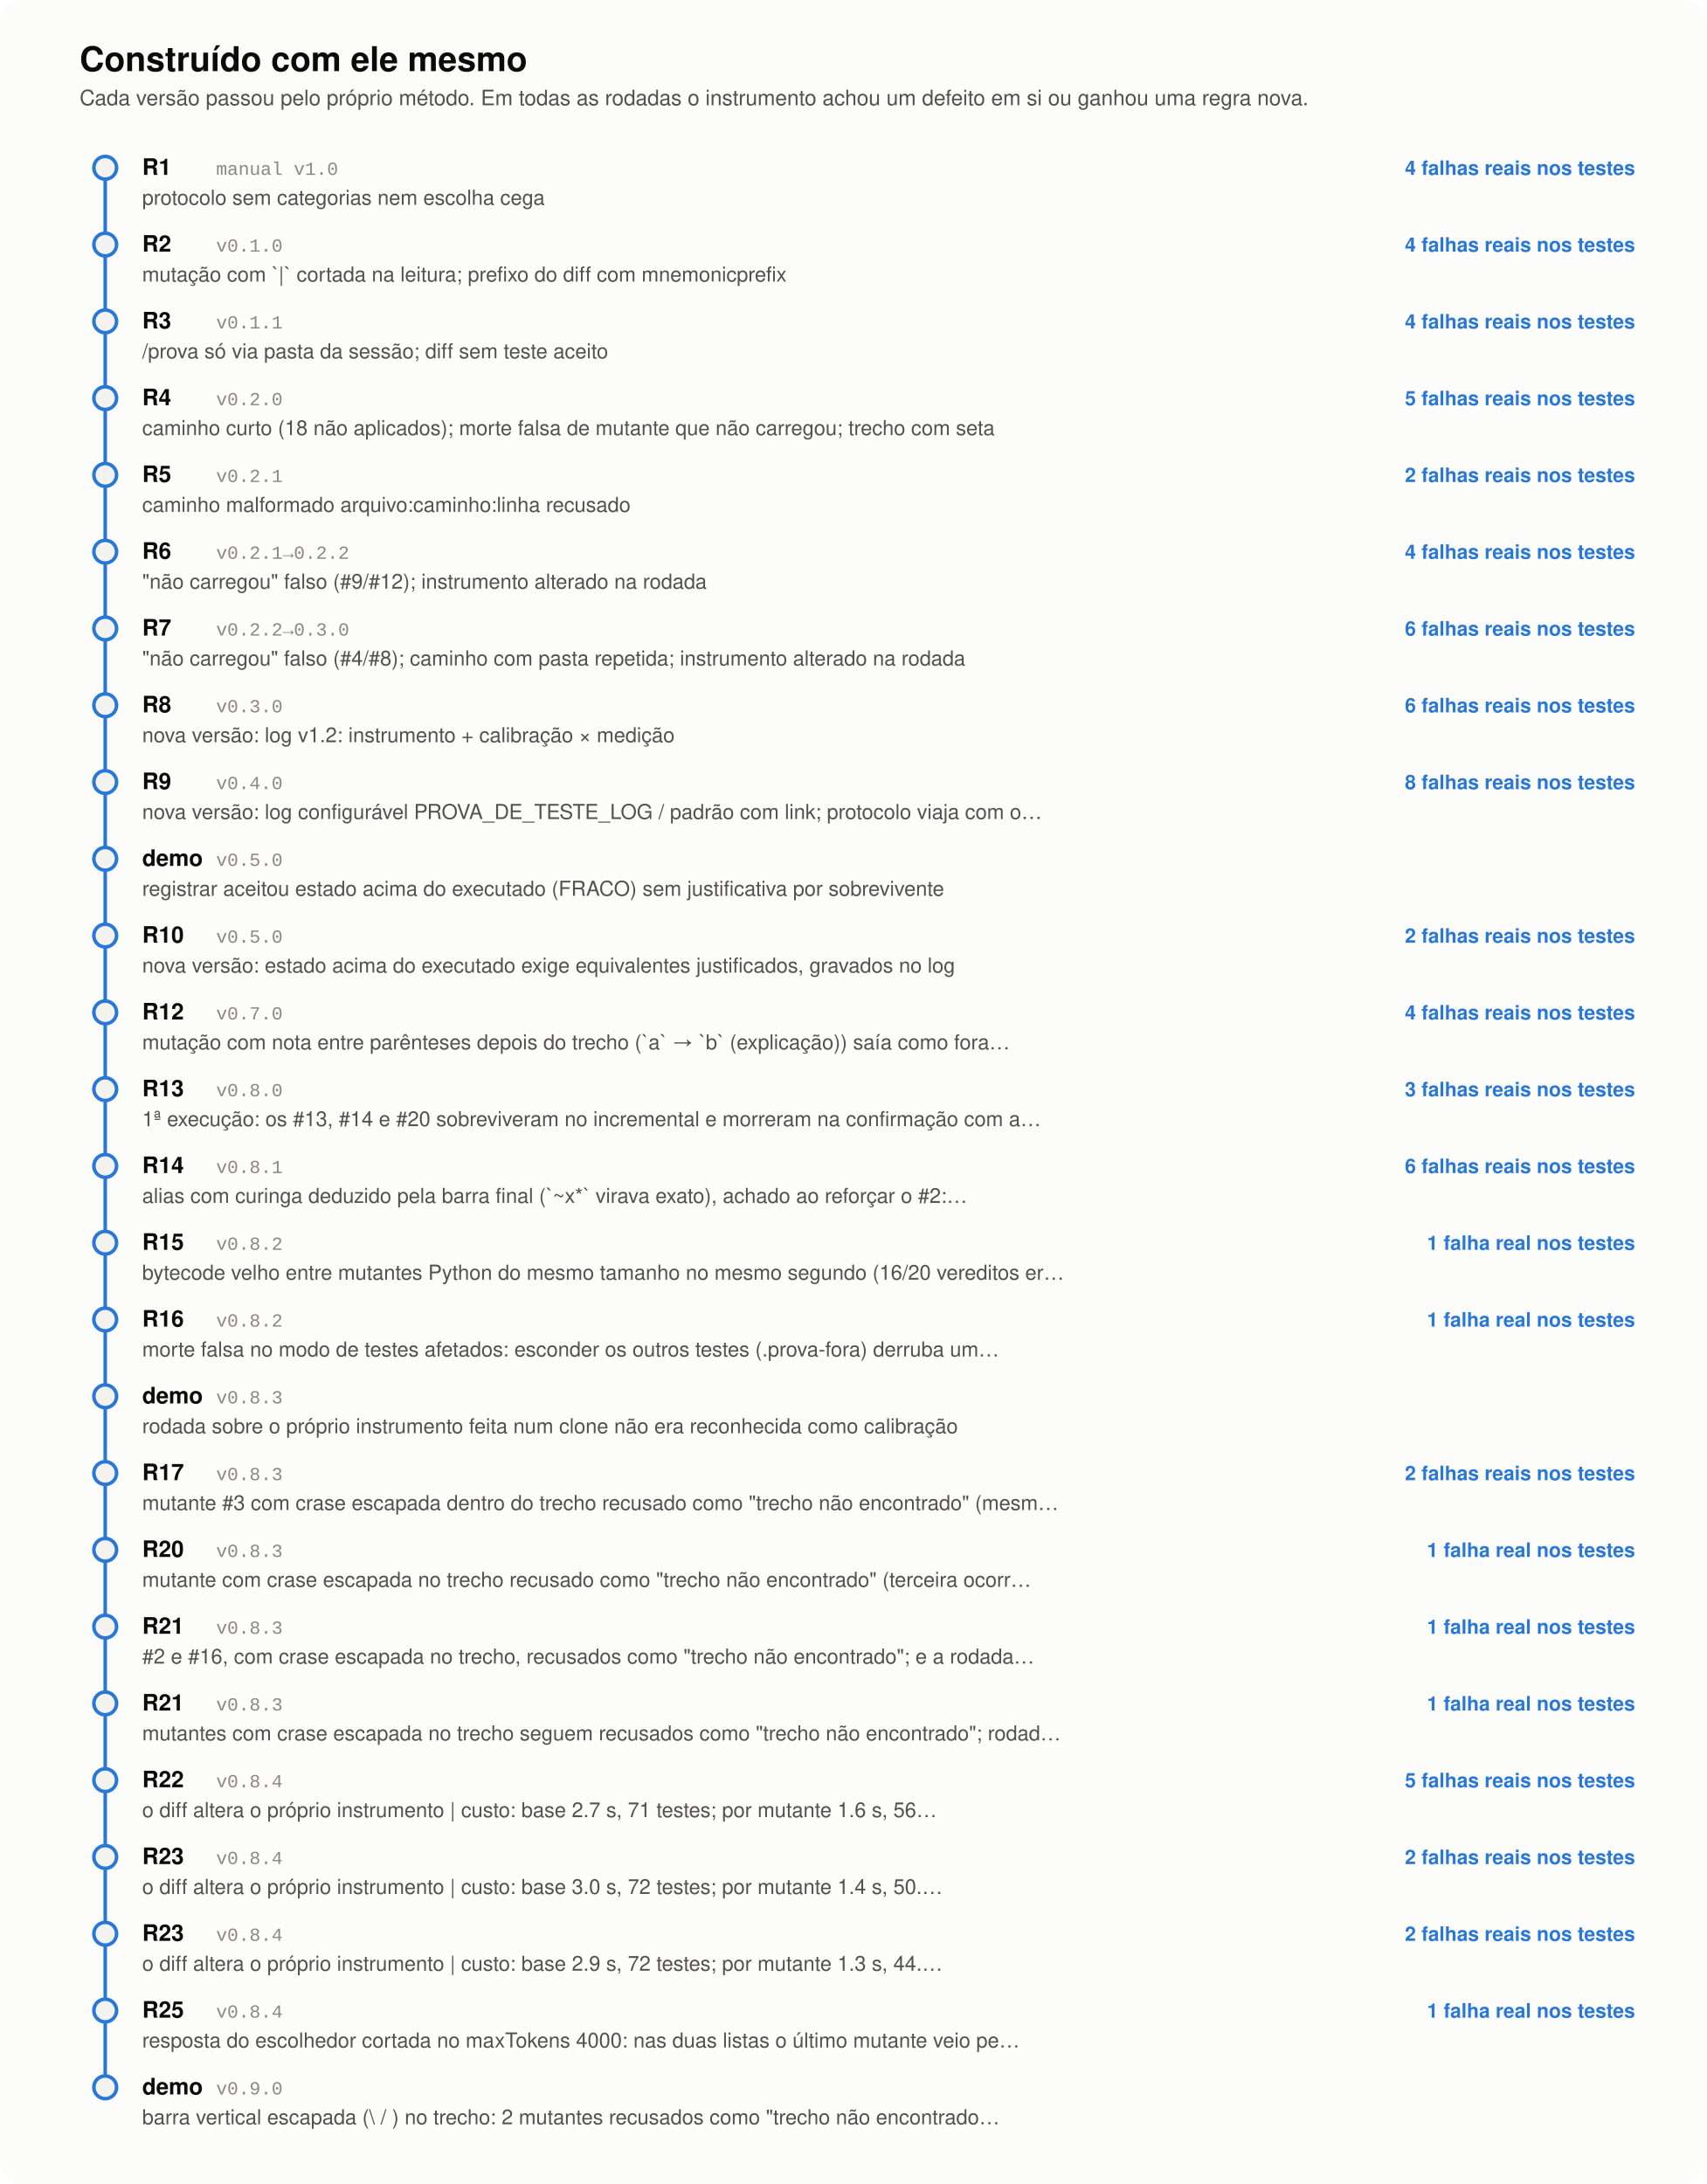
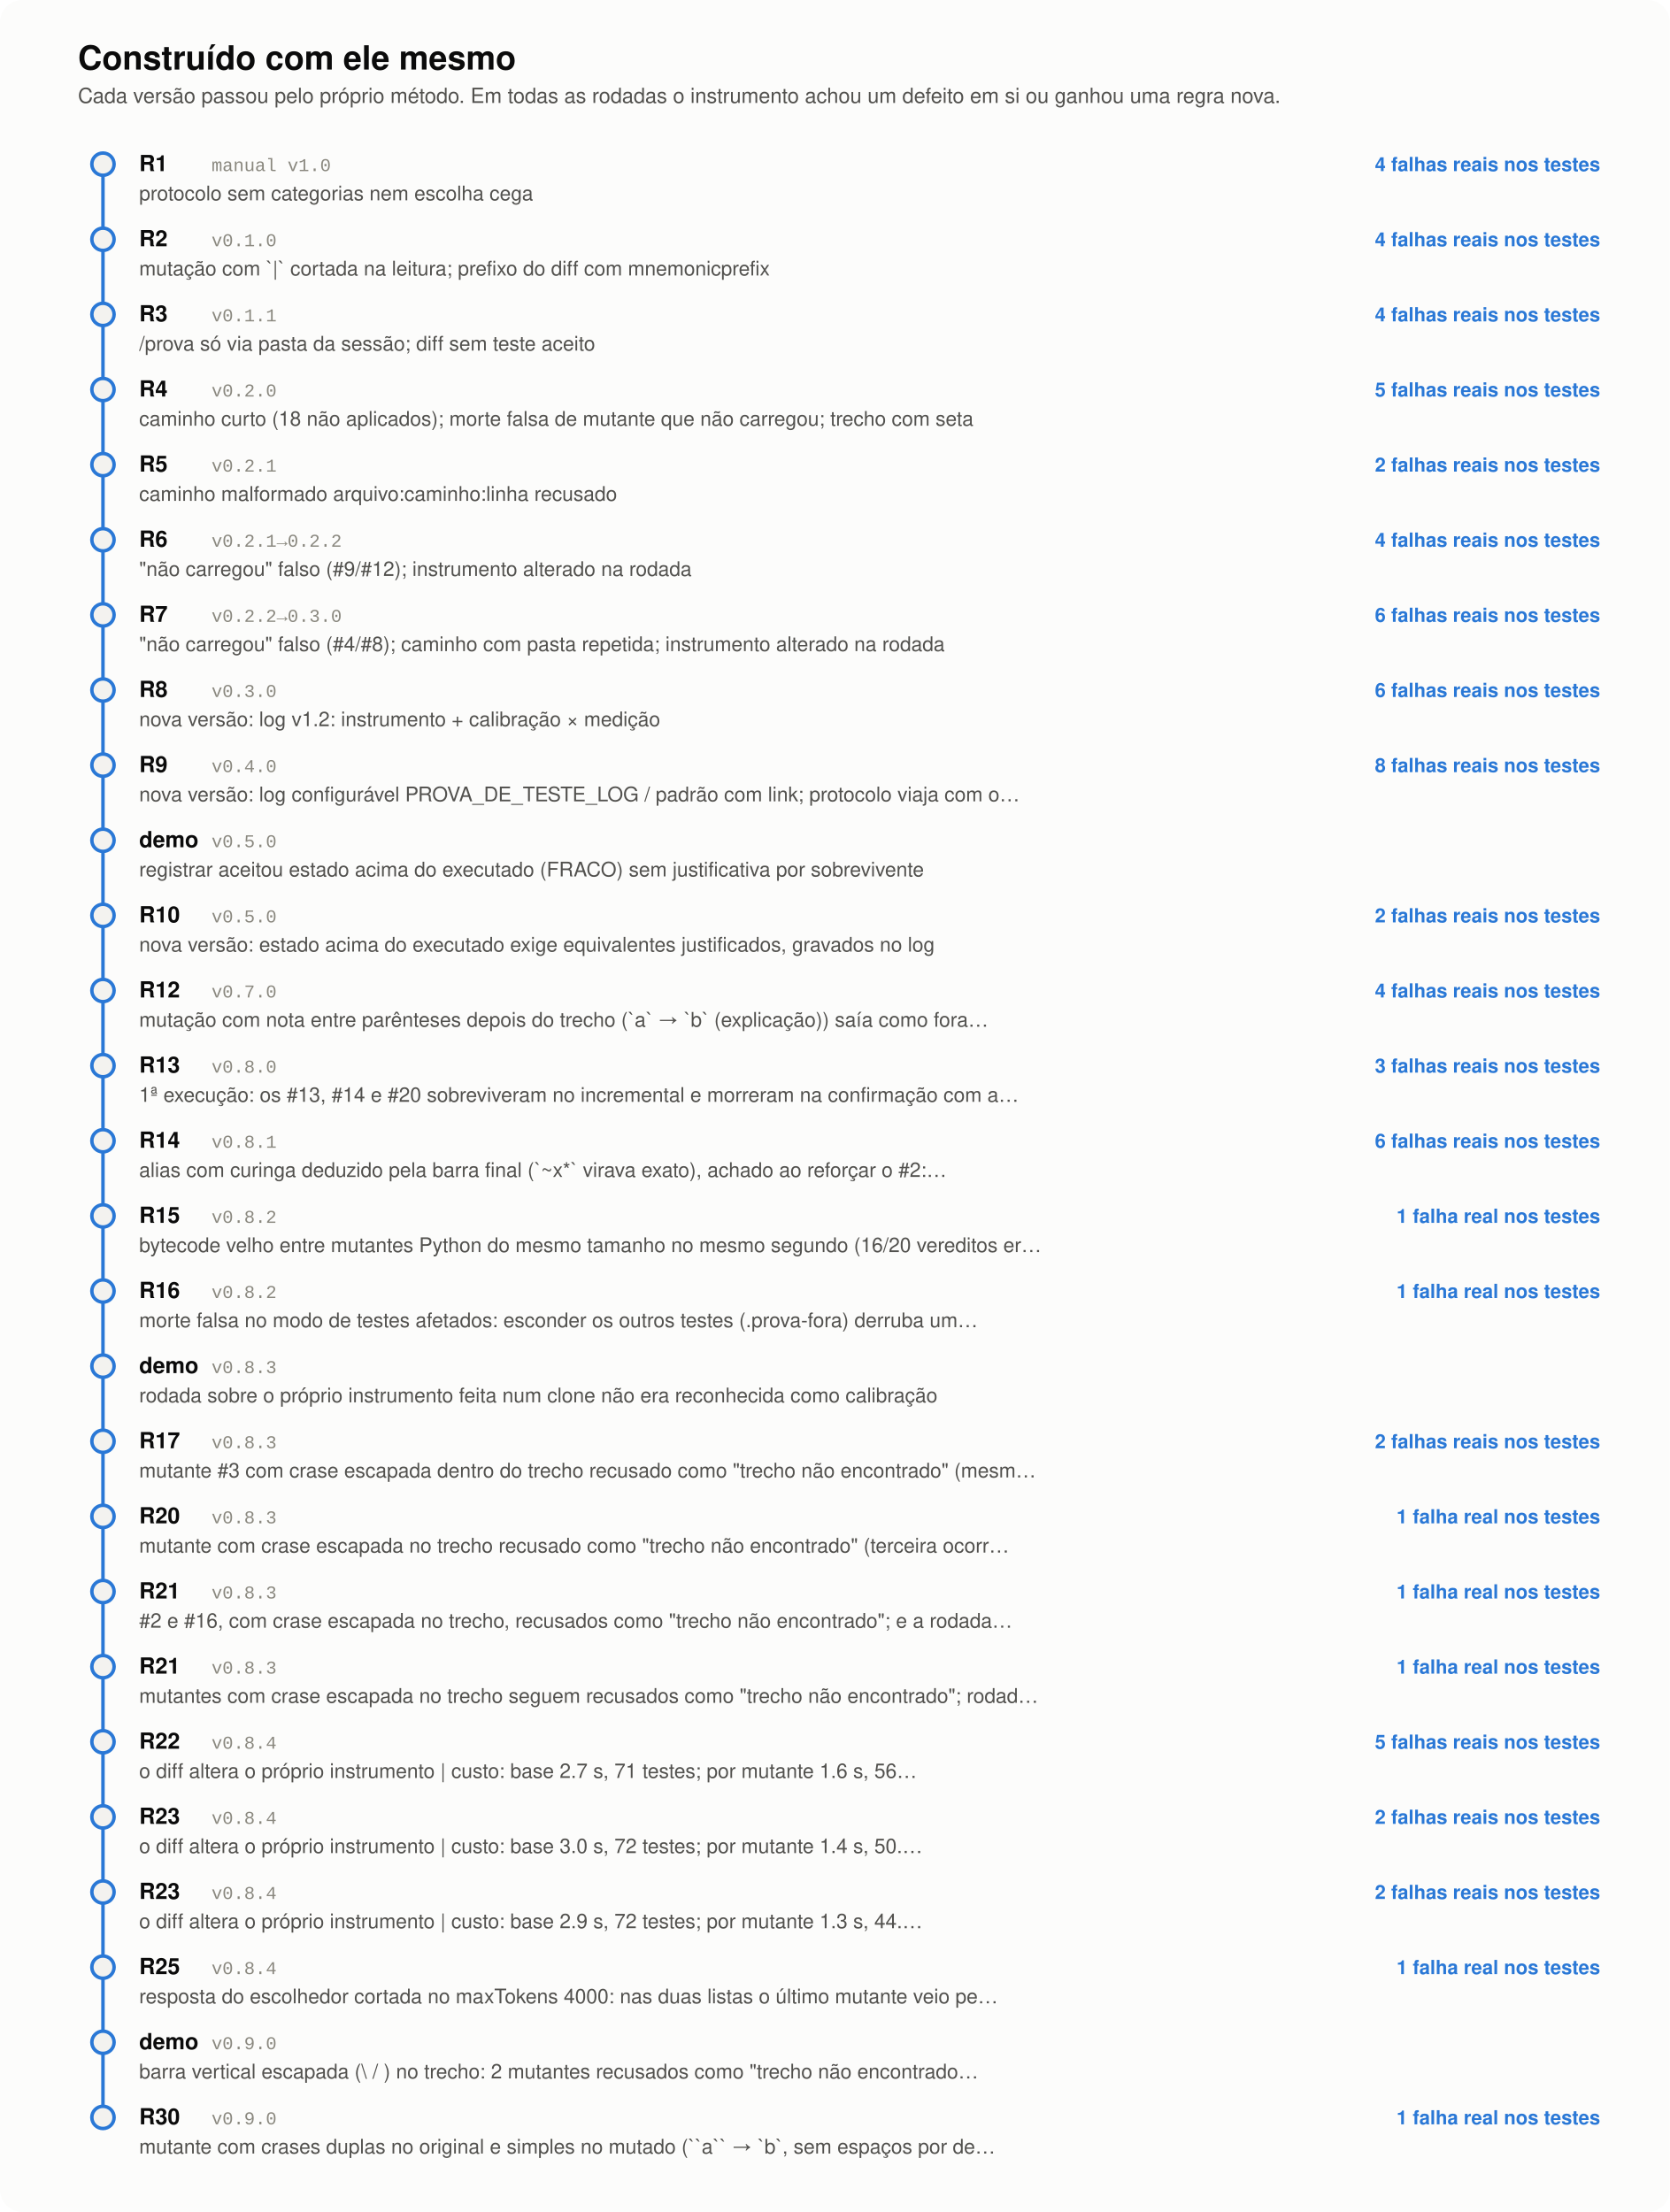
- <svg xmlns="http://www.w3.org/2000/svg" viewBox="0 0 1200 1536" width="1200" height="1536" role="img" aria-label="Linha do tempo das rodadas de calibração do instrumento" font-family="ui-sans-serif, -apple-system, 'Segoe UI', Helvetica, Arial, sans-serif">
+ <svg xmlns="http://www.w3.org/2000/svg" viewBox="0 0 1200 1590" width="1200" height="1590" role="img" aria-label="Linha do tempo das rodadas de calibração do instrumento" font-family="ui-sans-serif, -apple-system, 'Segoe UI', Helvetica, Arial, sans-serif">
  <style>
  .sup { fill: #fcfcfb; } .sup2 { fill: #f3f2ef; } .borda { stroke: #dedcd5; }
  .t1 { fill: #0b0b0b; } .t2 { fill: #52514e; } .t3 { fill: #8a887f; }
  .ac { fill: #2a78d6; } .acs { stroke: #2a78d6; } .acf { fill: #e8f1fb; }
  .ok { fill: #0f7a3d; } .okf { fill: #e3f3e8; }
  @media (prefers-color-scheme: dark) {
    .sup { fill: #1a1a19; } .sup2 { fill: #232322; } .borda { stroke: #3a3936; }
    .t1 { fill: #f0efec; } .t2 { fill: #c3c2b7; } .t3 { fill: #8f8d84; }
    .ac { fill: #3987e5; } .acs { stroke: #3987e5; } .acf { fill: #1d2c40; }
    .ok { fill: #4cc27a; } .okf { fill: #16301f; }
  }
  @media (prefers-reduced-motion: reduce) { * { animation: none !important; } }
</style>
-   <rect width="1200" height="1536" rx="16" class="sup" />
+   <rect width="1200" height="1590" rx="16" class="sup" />
  <text x="56" y="50" font-size="24" font-weight="800" class="t1">Construído com ele mesmo</text>
  <text x="56" y="74" font-size="15" class="t2">Cada versão passou pelo próprio método. Em todas as rodadas o instrumento achou um defeito em si ou ganhou uma regra nova.</text>
  <line x1="74" y1="126" x2="74" y2="164" class="acs" stroke-width="2.5" />
  <circle cx="74" cy="118" r="8" class="sup2 acs" stroke-width="2.5" />
  <text x="100" y="123" font-size="16" font-weight="700" class="t1">R1</text>
  <text x="152" y="123" font-size="13" class="t3" font-family="ui-monospace, 'SF Mono', Menlo, Consolas, 'Liberation Mono', monospace">manual v1.0</text>
  <text x="100" y="144" font-size="14.5" class="t2">protocolo sem categorias nem escolha cega</text>
  <text x="1150" y="123" font-size="14" class="ac" text-anchor="end" font-weight="700">4 falhas reais nos testes</text>
  <line x1="74" y1="180" x2="74" y2="218" class="acs" stroke-width="2.5" />
  <circle cx="74" cy="172" r="8" class="sup2 acs" stroke-width="2.5" />
  <text x="100" y="177" font-size="16" font-weight="700" class="t1">R2</text>
  <text x="152" y="177" font-size="13" class="t3" font-family="ui-monospace, 'SF Mono', Menlo, Consolas, 'Liberation Mono', monospace">v0.1.0</text>
  <text x="100" y="198" font-size="14.5" class="t2">mutação com `|` cortada na leitura; prefixo do diff com mnemonicprefix</text>
  <text x="1150" y="177" font-size="14" class="ac" text-anchor="end" font-weight="700">4 falhas reais nos testes</text>
  <line x1="74" y1="234" x2="74" y2="272" class="acs" stroke-width="2.5" />
  <circle cx="74" cy="226" r="8" class="sup2 acs" stroke-width="2.5" />
  <text x="100" y="231" font-size="16" font-weight="700" class="t1">R3</text>
  <text x="152" y="231" font-size="13" class="t3" font-family="ui-monospace, 'SF Mono', Menlo, Consolas, 'Liberation Mono', monospace">v0.1.1</text>
  <text x="100" y="252" font-size="14.5" class="t2">/prova só via pasta da sessão; diff sem teste aceito</text>
  <text x="1150" y="231" font-size="14" class="ac" text-anchor="end" font-weight="700">4 falhas reais nos testes</text>
  <line x1="74" y1="288" x2="74" y2="326" class="acs" stroke-width="2.5" />
  <circle cx="74" cy="280" r="8" class="sup2 acs" stroke-width="2.5" />
  <text x="100" y="285" font-size="16" font-weight="700" class="t1">R4</text>
  <text x="152" y="285" font-size="13" class="t3" font-family="ui-monospace, 'SF Mono', Menlo, Consolas, 'Liberation Mono', monospace">v0.2.0</text>
  <text x="100" y="306" font-size="14.5" class="t2">caminho curto (18 não aplicados); morte falsa de mutante que não carregou; trecho com seta</text>
  <text x="1150" y="285" font-size="14" class="ac" text-anchor="end" font-weight="700">5 falhas reais nos testes</text>
  <line x1="74" y1="342" x2="74" y2="380" class="acs" stroke-width="2.5" />
  <circle cx="74" cy="334" r="8" class="sup2 acs" stroke-width="2.5" />
  <text x="100" y="339" font-size="16" font-weight="700" class="t1">R5</text>
  <text x="152" y="339" font-size="13" class="t3" font-family="ui-monospace, 'SF Mono', Menlo, Consolas, 'Liberation Mono', monospace">v0.2.1</text>
  <text x="100" y="360" font-size="14.5" class="t2">caminho malformado arquivo:caminho:linha recusado</text>
  <text x="1150" y="339" font-size="14" class="ac" text-anchor="end" font-weight="700">2 falhas reais nos testes</text>
  <line x1="74" y1="396" x2="74" y2="434" class="acs" stroke-width="2.5" />
  <circle cx="74" cy="388" r="8" class="sup2 acs" stroke-width="2.5" />
  <text x="100" y="393" font-size="16" font-weight="700" class="t1">R6</text>
  <text x="152" y="393" font-size="13" class="t3" font-family="ui-monospace, 'SF Mono', Menlo, Consolas, 'Liberation Mono', monospace">v0.2.1→0.2.2</text>
  <text x="100" y="414" font-size="14.5" class="t2">"não carregou" falso (#9/#12); instrumento alterado na rodada</text>
  <text x="1150" y="393" font-size="14" class="ac" text-anchor="end" font-weight="700">4 falhas reais nos testes</text>
  <line x1="74" y1="450" x2="74" y2="488" class="acs" stroke-width="2.5" />
  <circle cx="74" cy="442" r="8" class="sup2 acs" stroke-width="2.5" />
  <text x="100" y="447" font-size="16" font-weight="700" class="t1">R7</text>
  <text x="152" y="447" font-size="13" class="t3" font-family="ui-monospace, 'SF Mono', Menlo, Consolas, 'Liberation Mono', monospace">v0.2.2→0.3.0</text>
  <text x="100" y="468" font-size="14.5" class="t2">"não carregou" falso (#4/#8); caminho com pasta repetida; instrumento alterado na rodada</text>
  <text x="1150" y="447" font-size="14" class="ac" text-anchor="end" font-weight="700">6 falhas reais nos testes</text>
  <line x1="74" y1="504" x2="74" y2="542" class="acs" stroke-width="2.5" />
  <circle cx="74" cy="496" r="8" class="sup2 acs" stroke-width="2.5" />
  <text x="100" y="501" font-size="16" font-weight="700" class="t1">R8</text>
  <text x="152" y="501" font-size="13" class="t3" font-family="ui-monospace, 'SF Mono', Menlo, Consolas, 'Liberation Mono', monospace">v0.3.0</text>
  <text x="100" y="522" font-size="14.5" class="t2">nova versão: log v1.2: instrumento + calibração × medição</text>
  <text x="1150" y="501" font-size="14" class="ac" text-anchor="end" font-weight="700">6 falhas reais nos testes</text>
  <line x1="74" y1="558" x2="74" y2="596" class="acs" stroke-width="2.5" />
  <circle cx="74" cy="550" r="8" class="sup2 acs" stroke-width="2.5" />
  <text x="100" y="555" font-size="16" font-weight="700" class="t1">R9</text>
  <text x="152" y="555" font-size="13" class="t3" font-family="ui-monospace, 'SF Mono', Menlo, Consolas, 'Liberation Mono', monospace">v0.4.0</text>
  <text x="100" y="576" font-size="14.5" class="t2">nova versão: log configurável PROVA_DE_TESTE_LOG / padrão com link; protocolo viaja com o…</text>
  <text x="1150" y="555" font-size="14" class="ac" text-anchor="end" font-weight="700">8 falhas reais nos testes</text>
  <line x1="74" y1="612" x2="74" y2="650" class="acs" stroke-width="2.5" />
  <circle cx="74" cy="604" r="8" class="sup2 acs" stroke-width="2.5" />
  <text x="100" y="609" font-size="16" font-weight="700" class="t1">demo</text>
  <text x="152" y="609" font-size="13" class="t3" font-family="ui-monospace, 'SF Mono', Menlo, Consolas, 'Liberation Mono', monospace">v0.5.0</text>
  <text x="100" y="630" font-size="14.5" class="t2">registrar aceitou estado acima do executado (FRACO) sem justificativa por sobrevivente</text>
  <line x1="74" y1="666" x2="74" y2="704" class="acs" stroke-width="2.5" />
  <circle cx="74" cy="658" r="8" class="sup2 acs" stroke-width="2.5" />
  <text x="100" y="663" font-size="16" font-weight="700" class="t1">R10</text>
  <text x="152" y="663" font-size="13" class="t3" font-family="ui-monospace, 'SF Mono', Menlo, Consolas, 'Liberation Mono', monospace">v0.5.0</text>
  <text x="100" y="684" font-size="14.5" class="t2">nova versão: estado acima do executado exige equivalentes justificados, gravados no log</text>
  <text x="1150" y="663" font-size="14" class="ac" text-anchor="end" font-weight="700">2 falhas reais nos testes</text>
  <line x1="74" y1="720" x2="74" y2="758" class="acs" stroke-width="2.5" />
  <circle cx="74" cy="712" r="8" class="sup2 acs" stroke-width="2.5" />
  <text x="100" y="717" font-size="16" font-weight="700" class="t1">R12</text>
  <text x="152" y="717" font-size="13" class="t3" font-family="ui-monospace, 'SF Mono', Menlo, Consolas, 'Liberation Mono', monospace">v0.7.0</text>
  <text x="100" y="738" font-size="14.5" class="t2">mutação com nota entre parênteses depois do trecho (`a` → `b` (explicação)) saía como fora…</text>
  <text x="1150" y="717" font-size="14" class="ac" text-anchor="end" font-weight="700">4 falhas reais nos testes</text>
  <line x1="74" y1="774" x2="74" y2="812" class="acs" stroke-width="2.5" />
  <circle cx="74" cy="766" r="8" class="sup2 acs" stroke-width="2.5" />
  <text x="100" y="771" font-size="16" font-weight="700" class="t1">R13</text>
  <text x="152" y="771" font-size="13" class="t3" font-family="ui-monospace, 'SF Mono', Menlo, Consolas, 'Liberation Mono', monospace">v0.8.0</text>
  <text x="100" y="792" font-size="14.5" class="t2">1ª execução: os #13, #14 e #20 sobreviveram no incremental e morreram na confirmação com a…</text>
  <text x="1150" y="771" font-size="14" class="ac" text-anchor="end" font-weight="700">3 falhas reais nos testes</text>
  <line x1="74" y1="828" x2="74" y2="866" class="acs" stroke-width="2.5" />
  <circle cx="74" cy="820" r="8" class="sup2 acs" stroke-width="2.5" />
  <text x="100" y="825" font-size="16" font-weight="700" class="t1">R14</text>
  <text x="152" y="825" font-size="13" class="t3" font-family="ui-monospace, 'SF Mono', Menlo, Consolas, 'Liberation Mono', monospace">v0.8.1</text>
  <text x="100" y="846" font-size="14.5" class="t2">alias com curinga deduzido pela barra final (`~x*` virava exato), achado ao reforçar o #2:…</text>
  <text x="1150" y="825" font-size="14" class="ac" text-anchor="end" font-weight="700">6 falhas reais nos testes</text>
  <line x1="74" y1="882" x2="74" y2="920" class="acs" stroke-width="2.5" />
  <circle cx="74" cy="874" r="8" class="sup2 acs" stroke-width="2.5" />
  <text x="100" y="879" font-size="16" font-weight="700" class="t1">R15</text>
  <text x="152" y="879" font-size="13" class="t3" font-family="ui-monospace, 'SF Mono', Menlo, Consolas, 'Liberation Mono', monospace">v0.8.2</text>
  <text x="100" y="900" font-size="14.5" class="t2">bytecode velho entre mutantes Python do mesmo tamanho no mesmo segundo (16/20 vereditos er…</text>
  <text x="1150" y="879" font-size="14" class="ac" text-anchor="end" font-weight="700">1 falha real nos testes</text>
  <line x1="74" y1="936" x2="74" y2="974" class="acs" stroke-width="2.5" />
  <circle cx="74" cy="928" r="8" class="sup2 acs" stroke-width="2.5" />
  <text x="100" y="933" font-size="16" font-weight="700" class="t1">R16</text>
  <text x="152" y="933" font-size="13" class="t3" font-family="ui-monospace, 'SF Mono', Menlo, Consolas, 'Liberation Mono', monospace">v0.8.2</text>
  <text x="100" y="954" font-size="14.5" class="t2">morte falsa no modo de testes afetados: esconder os outros testes (.prova-fora) derruba um…</text>
  <text x="1150" y="933" font-size="14" class="ac" text-anchor="end" font-weight="700">1 falha real nos testes</text>
  <line x1="74" y1="990" x2="74" y2="1028" class="acs" stroke-width="2.5" />
  <circle cx="74" cy="982" r="8" class="sup2 acs" stroke-width="2.5" />
  <text x="100" y="987" font-size="16" font-weight="700" class="t1">demo</text>
  <text x="152" y="987" font-size="13" class="t3" font-family="ui-monospace, 'SF Mono', Menlo, Consolas, 'Liberation Mono', monospace">v0.8.3</text>
  <text x="100" y="1008" font-size="14.5" class="t2">rodada sobre o próprio instrumento feita num clone não era reconhecida como calibração</text>
  <line x1="74" y1="1044" x2="74" y2="1082" class="acs" stroke-width="2.5" />
  <circle cx="74" cy="1036" r="8" class="sup2 acs" stroke-width="2.5" />
  <text x="100" y="1041" font-size="16" font-weight="700" class="t1">R17</text>
  <text x="152" y="1041" font-size="13" class="t3" font-family="ui-monospace, 'SF Mono', Menlo, Consolas, 'Liberation Mono', monospace">v0.8.3</text>
  <text x="100" y="1062" font-size="14.5" class="t2">mutante #3 com crase escapada dentro do trecho recusado como "trecho não encontrado" (mesm…</text>
  <text x="1150" y="1041" font-size="14" class="ac" text-anchor="end" font-weight="700">2 falhas reais nos testes</text>
  <line x1="74" y1="1098" x2="74" y2="1136" class="acs" stroke-width="2.5" />
  <circle cx="74" cy="1090" r="8" class="sup2 acs" stroke-width="2.5" />
  <text x="100" y="1095" font-size="16" font-weight="700" class="t1">R20</text>
  <text x="152" y="1095" font-size="13" class="t3" font-family="ui-monospace, 'SF Mono', Menlo, Consolas, 'Liberation Mono', monospace">v0.8.3</text>
  <text x="100" y="1116" font-size="14.5" class="t2">mutante com crase escapada no trecho recusado como "trecho não encontrado" (terceira ocorr…</text>
  <text x="1150" y="1095" font-size="14" class="ac" text-anchor="end" font-weight="700">1 falha real nos testes</text>
  <line x1="74" y1="1152" x2="74" y2="1190" class="acs" stroke-width="2.5" />
  <circle cx="74" cy="1144" r="8" class="sup2 acs" stroke-width="2.5" />
  <text x="100" y="1149" font-size="16" font-weight="700" class="t1">R21</text>
  <text x="152" y="1149" font-size="13" class="t3" font-family="ui-monospace, 'SF Mono', Menlo, Consolas, 'Liberation Mono', monospace">v0.8.3</text>
  <text x="100" y="1170" font-size="14.5" class="t2">#2 e #16, com crase escapada no trecho, recusados como "trecho não encontrado"; e a rodada…</text>
  <text x="1150" y="1149" font-size="14" class="ac" text-anchor="end" font-weight="700">1 falha real nos testes</text>
  <line x1="74" y1="1206" x2="74" y2="1244" class="acs" stroke-width="2.5" />
  <circle cx="74" cy="1198" r="8" class="sup2 acs" stroke-width="2.5" />
  <text x="100" y="1203" font-size="16" font-weight="700" class="t1">R21</text>
  <text x="152" y="1203" font-size="13" class="t3" font-family="ui-monospace, 'SF Mono', Menlo, Consolas, 'Liberation Mono', monospace">v0.8.3</text>
  <text x="100" y="1224" font-size="14.5" class="t2">mutantes com crase escapada no trecho seguem recusados como "trecho não encontrado"; rodad…</text>
  <text x="1150" y="1203" font-size="14" class="ac" text-anchor="end" font-weight="700">1 falha real nos testes</text>
  <line x1="74" y1="1260" x2="74" y2="1298" class="acs" stroke-width="2.5" />
  <circle cx="74" cy="1252" r="8" class="sup2 acs" stroke-width="2.5" />
  <text x="100" y="1257" font-size="16" font-weight="700" class="t1">R22</text>
  <text x="152" y="1257" font-size="13" class="t3" font-family="ui-monospace, 'SF Mono', Menlo, Consolas, 'Liberation Mono', monospace">v0.8.4</text>
  <text x="100" y="1278" font-size="14.5" class="t2">o diff altera o próprio instrumento | custo: base 2.7 s, 71 testes; por mutante 1.6 s, 56…</text>
  <text x="1150" y="1257" font-size="14" class="ac" text-anchor="end" font-weight="700">5 falhas reais nos testes</text>
  <line x1="74" y1="1314" x2="74" y2="1352" class="acs" stroke-width="2.5" />
  <circle cx="74" cy="1306" r="8" class="sup2 acs" stroke-width="2.5" />
  <text x="100" y="1311" font-size="16" font-weight="700" class="t1">R23</text>
  <text x="152" y="1311" font-size="13" class="t3" font-family="ui-monospace, 'SF Mono', Menlo, Consolas, 'Liberation Mono', monospace">v0.8.4</text>
  <text x="100" y="1332" font-size="14.5" class="t2">o diff altera o próprio instrumento | custo: base 3.0 s, 72 testes; por mutante 1.4 s, 50.…</text>
  <text x="1150" y="1311" font-size="14" class="ac" text-anchor="end" font-weight="700">2 falhas reais nos testes</text>
  <line x1="74" y1="1368" x2="74" y2="1406" class="acs" stroke-width="2.5" />
  <circle cx="74" cy="1360" r="8" class="sup2 acs" stroke-width="2.5" />
  <text x="100" y="1365" font-size="16" font-weight="700" class="t1">R23</text>
  <text x="152" y="1365" font-size="13" class="t3" font-family="ui-monospace, 'SF Mono', Menlo, Consolas, 'Liberation Mono', monospace">v0.8.4</text>
  <text x="100" y="1386" font-size="14.5" class="t2">o diff altera o próprio instrumento | custo: base 2.9 s, 72 testes; por mutante 1.3 s, 44.…</text>
  <text x="1150" y="1365" font-size="14" class="ac" text-anchor="end" font-weight="700">2 falhas reais nos testes</text>
  <line x1="74" y1="1422" x2="74" y2="1460" class="acs" stroke-width="2.5" />
  <circle cx="74" cy="1414" r="8" class="sup2 acs" stroke-width="2.5" />
  <text x="100" y="1419" font-size="16" font-weight="700" class="t1">R25</text>
  <text x="152" y="1419" font-size="13" class="t3" font-family="ui-monospace, 'SF Mono', Menlo, Consolas, 'Liberation Mono', monospace">v0.8.4</text>
  <text x="100" y="1440" font-size="14.5" class="t2">resposta do escolhedor cortada no maxTokens 4000: nas duas listas o último mutante veio pe…</text>
  <text x="1150" y="1419" font-size="14" class="ac" text-anchor="end" font-weight="700">1 falha real nos testes</text>
+   <line x1="74" y1="1476" x2="74" y2="1514" class="acs" stroke-width="2.5" />
  <circle cx="74" cy="1468" r="8" class="sup2 acs" stroke-width="2.5" />
  <text x="100" y="1473" font-size="16" font-weight="700" class="t1">demo</text>
  <text x="152" y="1473" font-size="13" class="t3" font-family="ui-monospace, 'SF Mono', Menlo, Consolas, 'Liberation Mono', monospace">v0.9.0</text>
  <text x="100" y="1494" font-size="14.5" class="t2">barra vertical escapada (\ / ) no trecho: 2 mutantes recusados como "trecho não encontrado…</text>
+   <circle cx="74" cy="1522" r="8" class="sup2 acs" stroke-width="2.5" />
+   <text x="100" y="1527" font-size="16" font-weight="700" class="t1">R30</text>
+   <text x="152" y="1527" font-size="13" class="t3" font-family="ui-monospace, 'SF Mono', Menlo, Consolas, 'Liberation Mono', monospace">v0.9.0</text>
+   <text x="100" y="1548" font-size="14.5" class="t2">mutante com crases duplas no original e simples no mutado (``a`` → `b`, sem espaços por de…</text>
+   <text x="1150" y="1527" font-size="14" class="ac" text-anchor="end" font-weight="700">1 falha real nos testes</text>
</svg>
